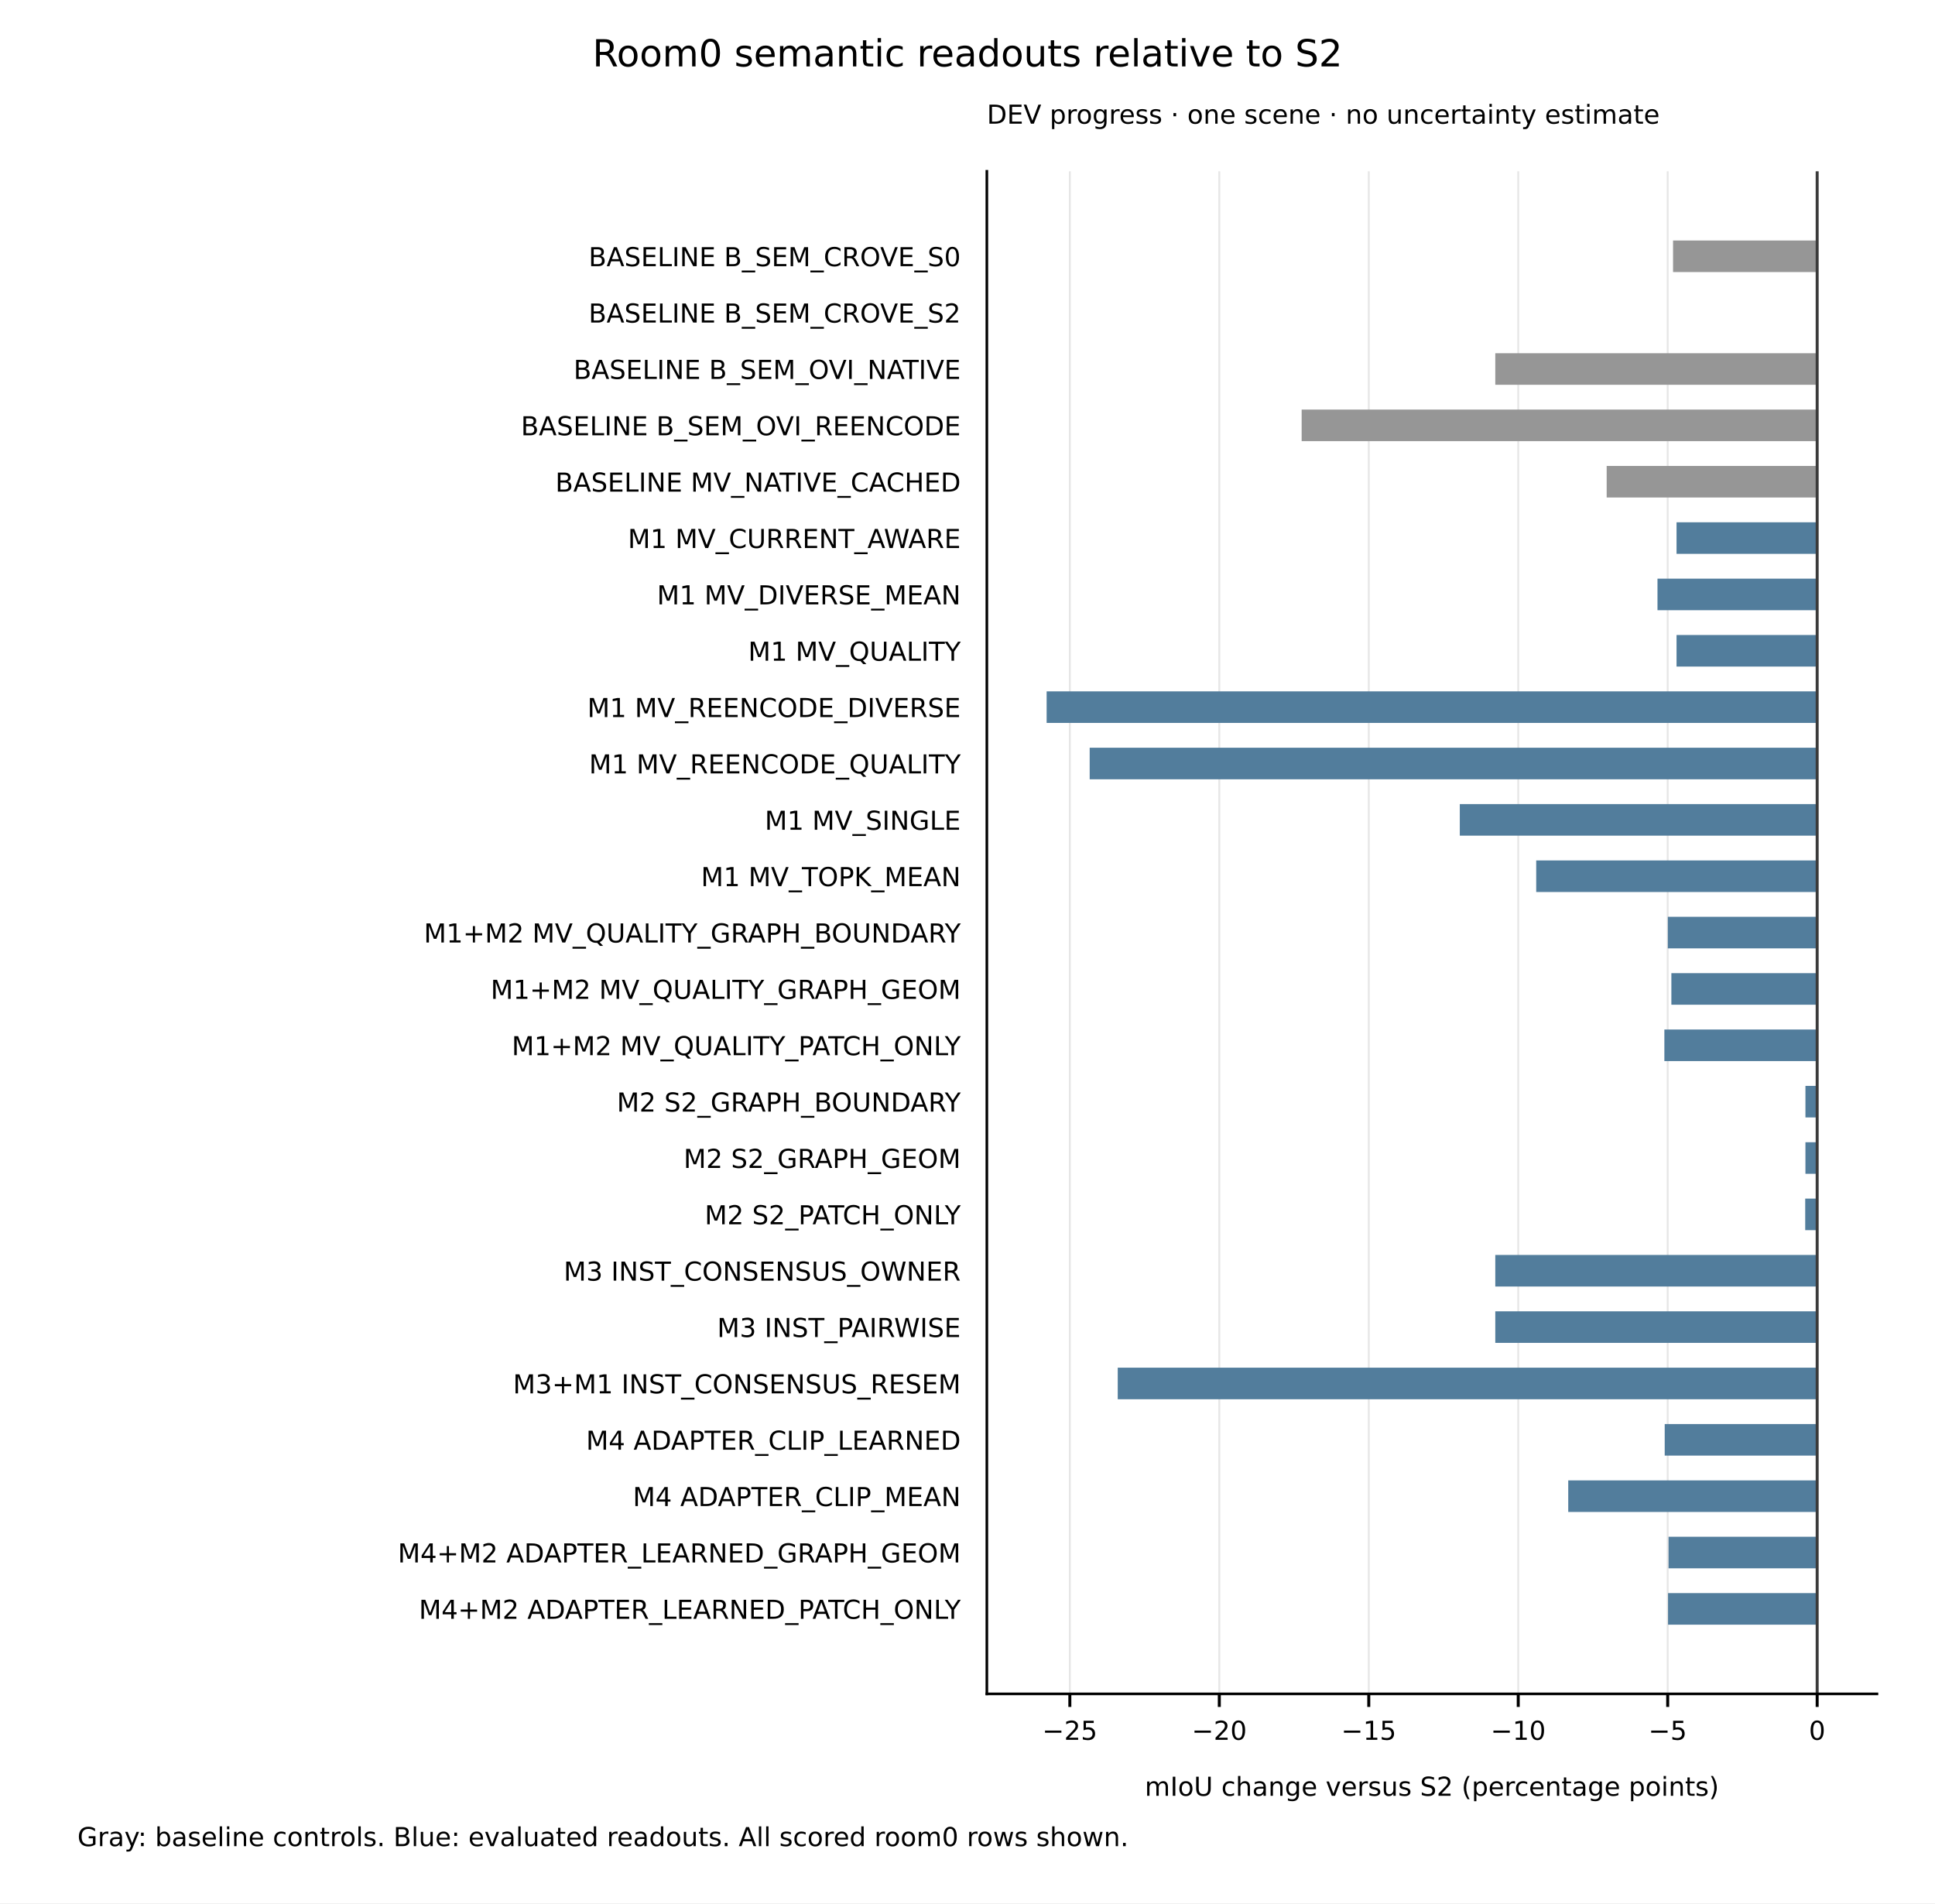
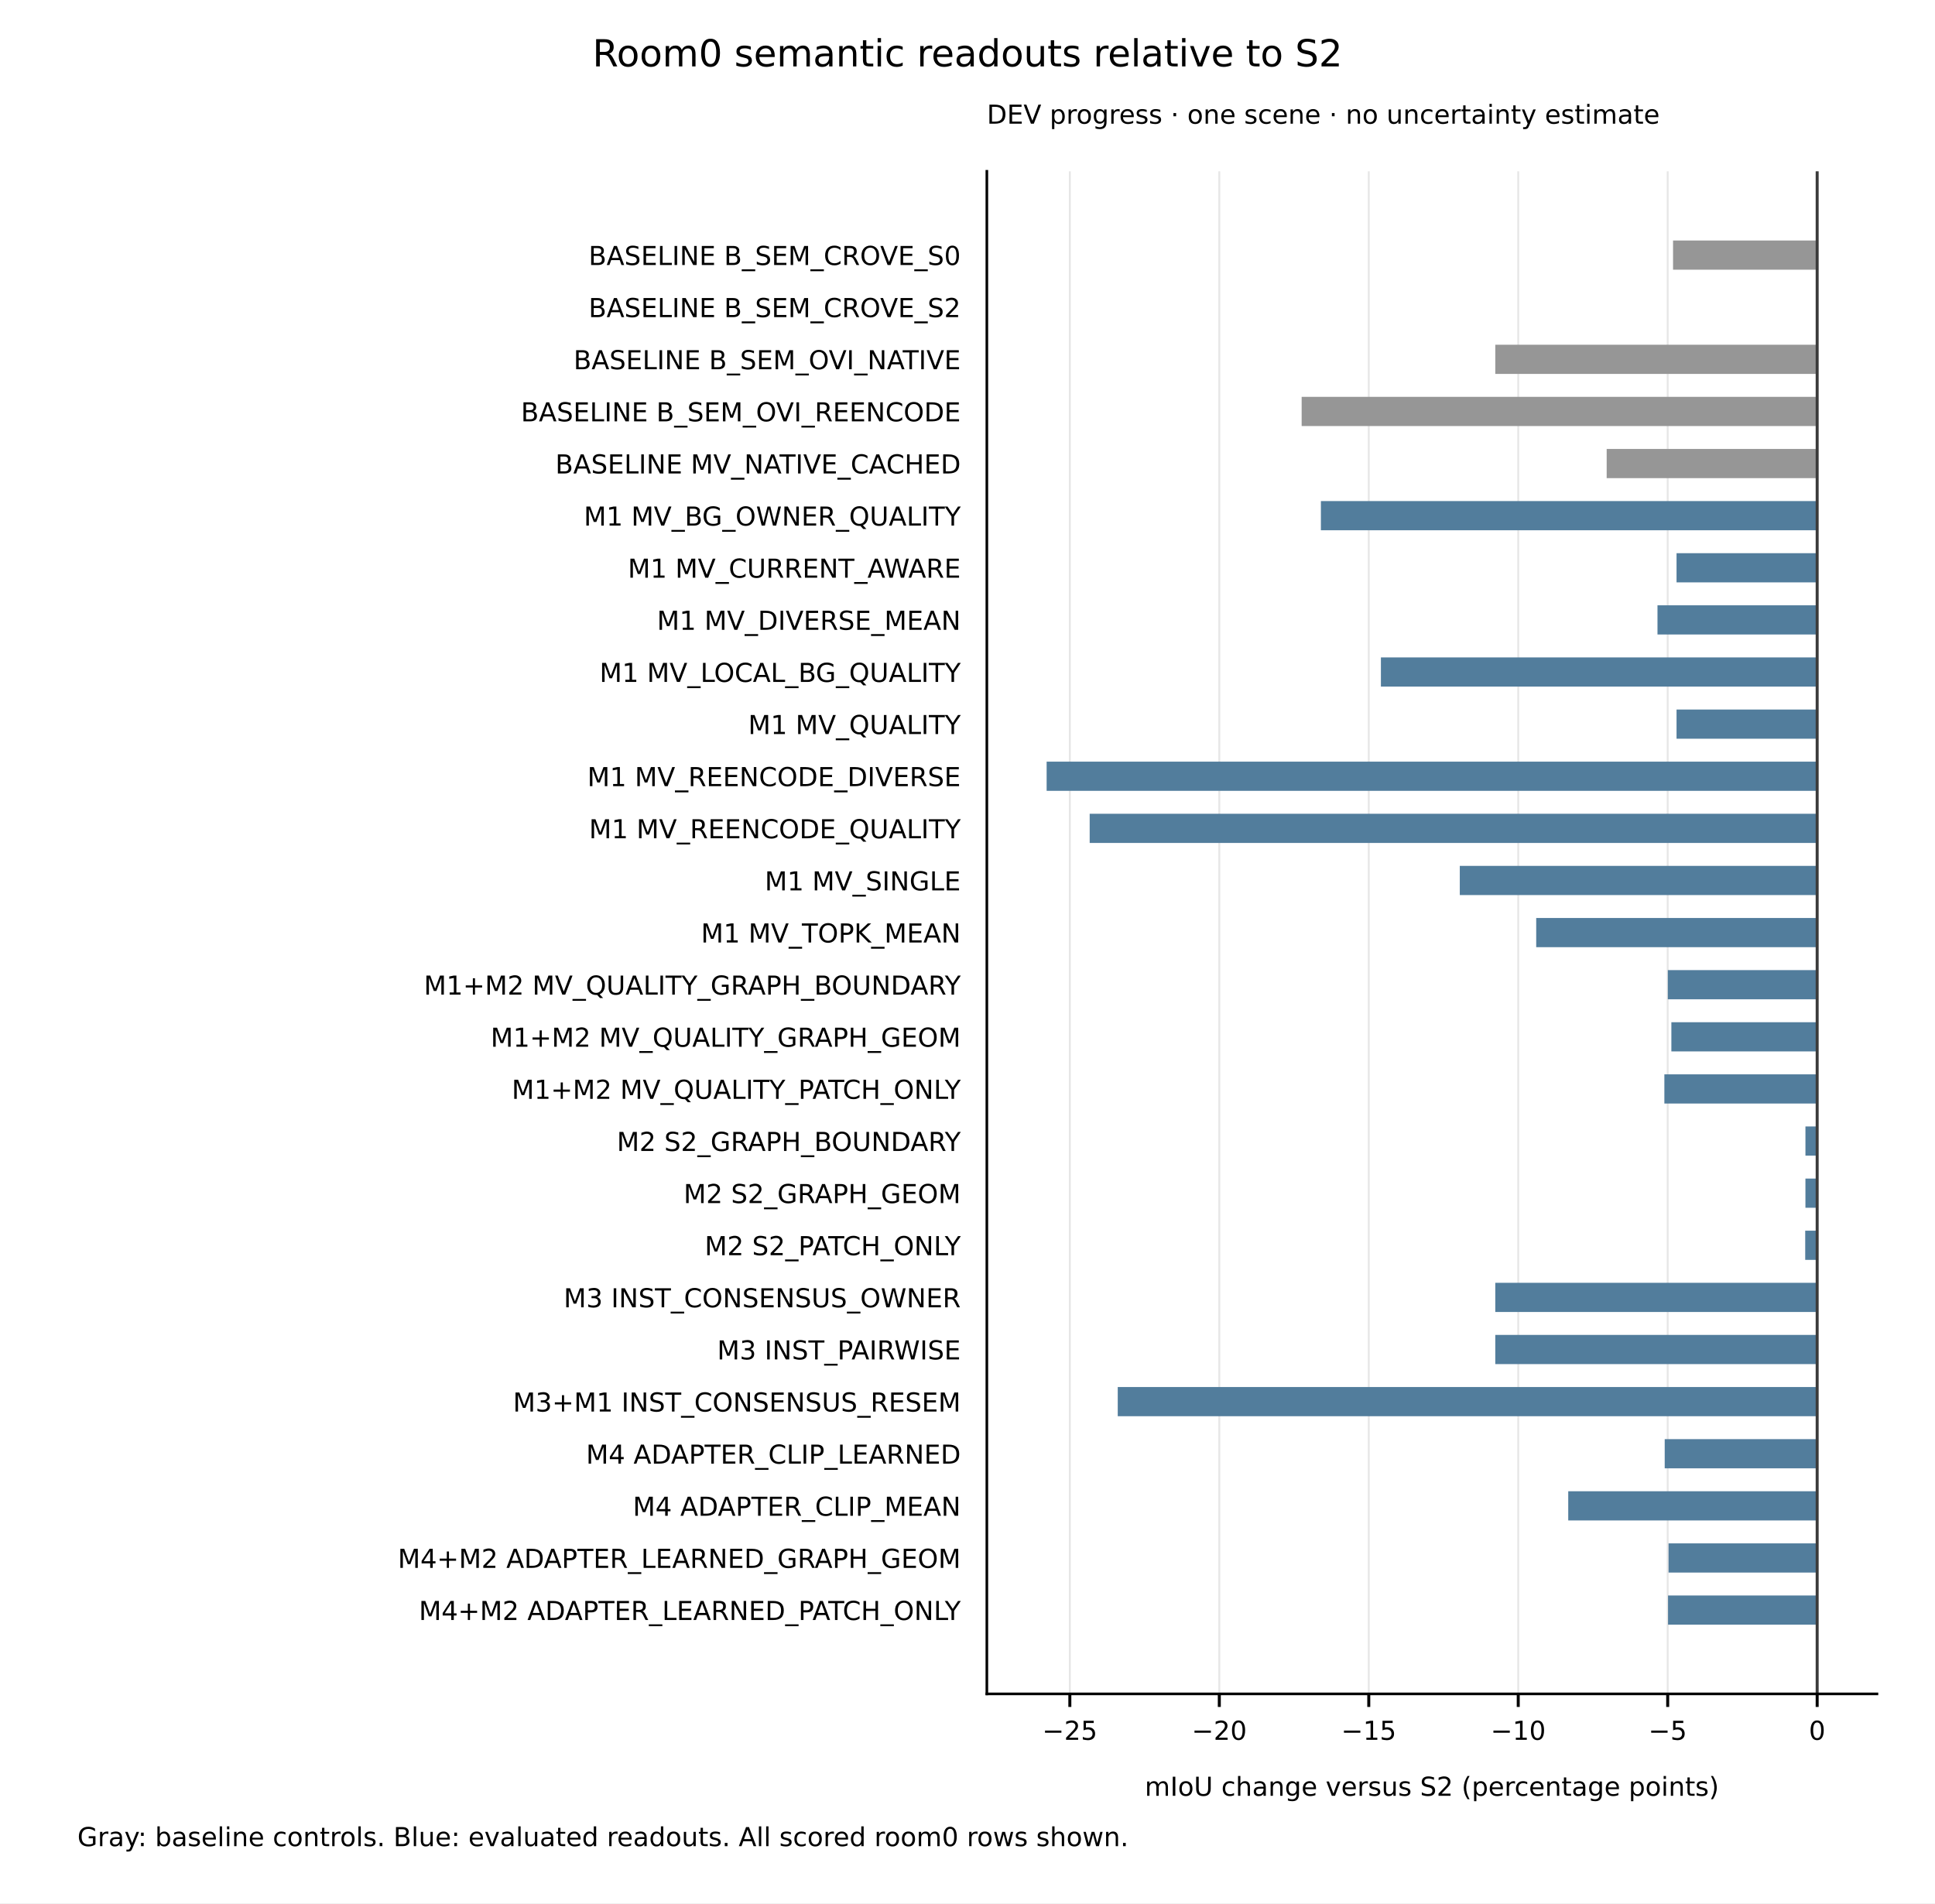
<svg xmlns="http://www.w3.org/2000/svg" xmlns:xlink="http://www.w3.org/1999/xlink" width="518.74pt" height="510.236pt" viewBox="0 0 518.74 510.236" version="1.1">
  <defs>
    <style type="text/css">*{stroke-linejoin: round; stroke-linecap: butt}</style>
  </defs>
  <g id="figure_1">
    <g id="patch_1">
      <path d="M 0 510.236 L 518.74 510.236 L 518.74 0 L 0 0 z " style="fill: #ffffff" />
    </g>
    <g id="axes_1">
      <g id="patch_2">
        <path d="M 264.557 454.11 L 503.178 454.11 L 503.178 45.921 L 264.557 45.921 z " style="fill: #ffffff" />
      </g>
      <g id="matplotlib.axis_1">
        <g id="xtick_1">
          <g id="line2d_1">
-             <path d="M 286.806 454.11 L 286.806 45.921 " clip-path="url(#p29c85853d8)" style="fill: none; stroke: #e6e6e6; stroke-width: 0.5; stroke-linecap: square" />
+             <path d="M 286.806 454.11 L 286.806 45.921 " clip-path="url(#p5c5baa0937)" style="fill: none; stroke: #e6e6e6; stroke-width: 0.5; stroke-linecap: square" />
          </g>
          <g id="line2d_2">
            <defs>
-               <path id="m8aea2b3aca" d="M 0 0 L 0 3.5 " style="stroke: #000000; stroke-width: 0.8" />
+               <path id="m09eacb9419" d="M 0 0 L 0 3.5 " style="stroke: #000000; stroke-width: 0.8" />
            </defs>
            <g>
-               <use xlink:href="#m8aea2b3aca" x="286.806" y="454.11" style="stroke: #000000; stroke-width: 0.8" />
+               <use xlink:href="#m09eacb9419" x="286.806" y="454.11" style="stroke: #000000; stroke-width: 0.8" />
            </g>
          </g>
          <g id="text_1">
            <text style="font-size: 7px; font-family: 'DejaVu Sans', sans-serif; text-anchor: middle" x="286.806" y="466.429" transform="rotate(-0 286.8064 466.4286)">−25</text>
          </g>
        </g>
        <g id="xtick_2">
          <g id="line2d_3">
-             <path d="M 326.875 454.11 L 326.875 45.921 " clip-path="url(#p29c85853d8)" style="fill: none; stroke: #e6e6e6; stroke-width: 0.5; stroke-linecap: square" />
+             <path d="M 326.875 454.11 L 326.875 45.921 " clip-path="url(#p5c5baa0937)" style="fill: none; stroke: #e6e6e6; stroke-width: 0.5; stroke-linecap: square" />
          </g>
          <g id="line2d_4">
            <g>
-               <use xlink:href="#m8aea2b3aca" x="326.875" y="454.11" style="stroke: #000000; stroke-width: 0.8" />
+               <use xlink:href="#m09eacb9419" x="326.875" y="454.11" style="stroke: #000000; stroke-width: 0.8" />
            </g>
          </g>
          <g id="text_2">
            <text style="font-size: 7px; font-family: 'DejaVu Sans', sans-serif; text-anchor: middle" x="326.875" y="466.429" transform="rotate(-0 326.8752 466.4286)">−20</text>
          </g>
        </g>
        <g id="xtick_3">
          <g id="line2d_5">
-             <path d="M 366.944 454.11 L 366.944 45.921 " clip-path="url(#p29c85853d8)" style="fill: none; stroke: #e6e6e6; stroke-width: 0.5; stroke-linecap: square" />
+             <path d="M 366.944 454.11 L 366.944 45.921 " clip-path="url(#p5c5baa0937)" style="fill: none; stroke: #e6e6e6; stroke-width: 0.5; stroke-linecap: square" />
          </g>
          <g id="line2d_6">
            <g>
-               <use xlink:href="#m8aea2b3aca" x="366.944" y="454.11" style="stroke: #000000; stroke-width: 0.8" />
+               <use xlink:href="#m09eacb9419" x="366.944" y="454.11" style="stroke: #000000; stroke-width: 0.8" />
            </g>
          </g>
          <g id="text_3">
            <text style="font-size: 7px; font-family: 'DejaVu Sans', sans-serif; text-anchor: middle" x="366.944" y="466.429" transform="rotate(-0 366.944 466.4286)">−15</text>
          </g>
        </g>
        <g id="xtick_4">
          <g id="line2d_7">
-             <path d="M 407.013 454.11 L 407.013 45.921 " clip-path="url(#p29c85853d8)" style="fill: none; stroke: #e6e6e6; stroke-width: 0.5; stroke-linecap: square" />
+             <path d="M 407.013 454.11 L 407.013 45.921 " clip-path="url(#p5c5baa0937)" style="fill: none; stroke: #e6e6e6; stroke-width: 0.5; stroke-linecap: square" />
          </g>
          <g id="line2d_8">
            <g>
-               <use xlink:href="#m8aea2b3aca" x="407.013" y="454.11" style="stroke: #000000; stroke-width: 0.8" />
+               <use xlink:href="#m09eacb9419" x="407.013" y="454.11" style="stroke: #000000; stroke-width: 0.8" />
            </g>
          </g>
          <g id="text_4">
            <text style="font-size: 7px; font-family: 'DejaVu Sans', sans-serif; text-anchor: middle" x="407.013" y="466.429" transform="rotate(-0 407.0128 466.4286)">−10</text>
          </g>
        </g>
        <g id="xtick_5">
          <g id="line2d_9">
-             <path d="M 447.082 454.11 L 447.082 45.921 " clip-path="url(#p29c85853d8)" style="fill: none; stroke: #e6e6e6; stroke-width: 0.5; stroke-linecap: square" />
+             <path d="M 447.082 454.11 L 447.082 45.921 " clip-path="url(#p5c5baa0937)" style="fill: none; stroke: #e6e6e6; stroke-width: 0.5; stroke-linecap: square" />
          </g>
          <g id="line2d_10">
            <g>
-               <use xlink:href="#m8aea2b3aca" x="447.082" y="454.11" style="stroke: #000000; stroke-width: 0.8" />
+               <use xlink:href="#m09eacb9419" x="447.082" y="454.11" style="stroke: #000000; stroke-width: 0.8" />
            </g>
          </g>
          <g id="text_5">
            <text style="font-size: 7px; font-family: 'DejaVu Sans', sans-serif; text-anchor: middle" x="447.082" y="466.429" transform="rotate(-0 447.0816 466.4286)">−5</text>
          </g>
        </g>
        <g id="xtick_6">
          <g id="line2d_11">
-             <path d="M 487.15 454.11 L 487.15 45.921 " clip-path="url(#p29c85853d8)" style="fill: none; stroke: #e6e6e6; stroke-width: 0.5; stroke-linecap: square" />
+             <path d="M 487.15 454.11 L 487.15 45.921 " clip-path="url(#p5c5baa0937)" style="fill: none; stroke: #e6e6e6; stroke-width: 0.5; stroke-linecap: square" />
          </g>
          <g id="line2d_12">
            <g>
-               <use xlink:href="#m8aea2b3aca" x="487.15" y="454.11" style="stroke: #000000; stroke-width: 0.8" />
+               <use xlink:href="#m09eacb9419" x="487.15" y="454.11" style="stroke: #000000; stroke-width: 0.8" />
            </g>
          </g>
          <g id="text_6">
            <text style="font-size: 7px; font-family: 'DejaVu Sans', sans-serif; text-anchor: middle" x="487.15" y="466.429" transform="rotate(-0 487.1504 466.4286)">0</text>
          </g>
        </g>
        <g id="text_7">
          <text style="font-size: 7px; font-family: 'DejaVu Sans', sans-serif; text-anchor: middle" x="383.868" y="481.429" transform="rotate(-0 383.8677 481.4291)">mIoU change versus S2 (percentage points)</text>
        </g>
      </g>
      <g id="matplotlib.axis_2">
        <g id="ytick_1">
          <g id="line2d_13" />
          <g id="text_8">
-             <text style="font-size: 7px; font-family: 'DejaVu Sans', sans-serif; text-anchor: end" x="257.557" y="71.365" transform="rotate(-0 257.5575 71.36505)">BASELINE  B_SEM_CROVE_S0</text>
+             <text style="font-size: 7px; font-family: 'DejaVu Sans', sans-serif; text-anchor: end" x="257.557" y="71.046" transform="rotate(-0 257.5575 71.04648)">BASELINE  B_SEM_CROVE_S0</text>
          </g>
        </g>
        <g id="ytick_2">
          <g id="line2d_14" />
          <g id="text_9">
-             <text style="font-size: 7px; font-family: 'DejaVu Sans', sans-serif; text-anchor: end" x="257.557" y="86.474" transform="rotate(-0 257.5575 86.4742)">BASELINE  B_SEM_CROVE_S2</text>
+             <text style="font-size: 7px; font-family: 'DejaVu Sans', sans-serif; text-anchor: end" x="257.557" y="85.018" transform="rotate(-0 257.5575 85.0179)">BASELINE  B_SEM_CROVE_S2</text>
          </g>
        </g>
        <g id="ytick_3">
          <g id="line2d_15" />
          <g id="text_10">
-             <text style="font-size: 7px; font-family: 'DejaVu Sans', sans-serif; text-anchor: end" x="257.557" y="101.583" transform="rotate(-0 257.5575 101.5834)">BASELINE  B_SEM_OVI_NATIVE</text>
+             <text style="font-size: 7px; font-family: 'DejaVu Sans', sans-serif; text-anchor: end" x="257.557" y="98.989" transform="rotate(-0 257.5575 98.98932)">BASELINE  B_SEM_OVI_NATIVE</text>
          </g>
        </g>
        <g id="ytick_4">
          <g id="line2d_16" />
          <g id="text_11">
-             <text style="font-size: 7px; font-family: 'DejaVu Sans', sans-serif; text-anchor: end" x="257.557" y="116.693" transform="rotate(-0 257.5575 116.6925)">BASELINE  B_SEM_OVI_REENCODE</text>
+             <text style="font-size: 7px; font-family: 'DejaVu Sans', sans-serif; text-anchor: end" x="257.557" y="112.961" transform="rotate(-0 257.5575 112.9607)">BASELINE  B_SEM_OVI_REENCODE</text>
          </g>
        </g>
        <g id="ytick_5">
          <g id="line2d_17" />
          <g id="text_12">
-             <text style="font-size: 7px; font-family: 'DejaVu Sans', sans-serif; text-anchor: end" x="257.557" y="131.802" transform="rotate(-0 257.5575 131.8017)">BASELINE  MV_NATIVE_CACHED</text>
+             <text style="font-size: 7px; font-family: 'DejaVu Sans', sans-serif; text-anchor: end" x="257.557" y="126.932" transform="rotate(-0 257.5575 126.9322)">BASELINE  MV_NATIVE_CACHED</text>
          </g>
        </g>
        <g id="ytick_6">
          <g id="line2d_18" />
          <g id="text_13">
-             <text style="font-size: 7px; font-family: 'DejaVu Sans', sans-serif; text-anchor: end" x="257.557" y="146.911" transform="rotate(-0 257.5575 146.9108)">M1  MV_CURRENT_AWARE</text>
+             <text style="font-size: 7px; font-family: 'DejaVu Sans', sans-serif; text-anchor: end" x="257.557" y="140.904" transform="rotate(-0 257.5575 140.9036)">M1  MV_BG_OWNER_QUALITY</text>
          </g>
        </g>
        <g id="ytick_7">
          <g id="line2d_19" />
          <g id="text_14">
-             <text style="font-size: 7px; font-family: 'DejaVu Sans', sans-serif; text-anchor: end" x="257.557" y="162.02" transform="rotate(-0 257.5575 162.02)">M1  MV_DIVERSE_MEAN</text>
+             <text style="font-size: 7px; font-family: 'DejaVu Sans', sans-serif; text-anchor: end" x="257.557" y="154.875" transform="rotate(-0 257.5575 154.875)">M1  MV_CURRENT_AWARE</text>
          </g>
        </g>
        <g id="ytick_8">
          <g id="line2d_20" />
          <g id="text_15">
-             <text style="font-size: 7px; font-family: 'DejaVu Sans', sans-serif; text-anchor: end" x="257.557" y="177.129" transform="rotate(-0 257.5575 177.1291)">M1  MV_QUALITY</text>
+             <text style="font-size: 7px; font-family: 'DejaVu Sans', sans-serif; text-anchor: end" x="257.557" y="168.846" transform="rotate(-0 257.5575 168.8464)">M1  MV_DIVERSE_MEAN</text>
          </g>
        </g>
        <g id="ytick_9">
          <g id="line2d_21" />
          <g id="text_16">
-             <text style="font-size: 7px; font-family: 'DejaVu Sans', sans-serif; text-anchor: end" x="257.557" y="192.238" transform="rotate(-0 257.5575 192.2383)">M1  MV_REENCODE_DIVERSE</text>
+             <text style="font-size: 7px; font-family: 'DejaVu Sans', sans-serif; text-anchor: end" x="257.557" y="182.818" transform="rotate(-0 257.5575 182.8178)">M1  MV_LOCAL_BG_QUALITY</text>
          </g>
        </g>
        <g id="ytick_10">
          <g id="line2d_22" />
          <g id="text_17">
-             <text style="font-size: 7px; font-family: 'DejaVu Sans', sans-serif; text-anchor: end" x="257.557" y="207.347" transform="rotate(-0 257.5575 207.3475)">M1  MV_REENCODE_QUALITY</text>
+             <text style="font-size: 7px; font-family: 'DejaVu Sans', sans-serif; text-anchor: end" x="257.557" y="196.789" transform="rotate(-0 257.5575 196.7893)">M1  MV_QUALITY</text>
          </g>
        </g>
        <g id="ytick_11">
          <g id="line2d_23" />
          <g id="text_18">
-             <text style="font-size: 7px; font-family: 'DejaVu Sans', sans-serif; text-anchor: end" x="257.557" y="222.457" transform="rotate(-0 257.5575 222.4566)">M1  MV_SINGLE</text>
+             <text style="font-size: 7px; font-family: 'DejaVu Sans', sans-serif; text-anchor: end" x="257.557" y="210.761" transform="rotate(-0 257.5575 210.7607)">M1  MV_REENCODE_DIVERSE</text>
          </g>
        </g>
        <g id="ytick_12">
          <g id="line2d_24" />
          <g id="text_19">
-             <text style="font-size: 7px; font-family: 'DejaVu Sans', sans-serif; text-anchor: end" x="257.557" y="237.566" transform="rotate(-0 257.5575 237.5658)">M1  MV_TOPK_MEAN</text>
+             <text style="font-size: 7px; font-family: 'DejaVu Sans', sans-serif; text-anchor: end" x="257.557" y="224.732" transform="rotate(-0 257.5575 224.7321)">M1  MV_REENCODE_QUALITY</text>
          </g>
        </g>
        <g id="ytick_13">
          <g id="line2d_25" />
          <g id="text_20">
-             <text style="font-size: 7px; font-family: 'DejaVu Sans', sans-serif; text-anchor: end" x="257.557" y="252.675" transform="rotate(-0 257.5575 252.6749)">M1+M2  MV_QUALITY_GRAPH_BOUNDARY</text>
+             <text style="font-size: 7px; font-family: 'DejaVu Sans', sans-serif; text-anchor: end" x="257.557" y="238.704" transform="rotate(-0 257.5575 238.7035)">M1  MV_SINGLE</text>
          </g>
        </g>
        <g id="ytick_14">
          <g id="line2d_26" />
          <g id="text_21">
-             <text style="font-size: 7px; font-family: 'DejaVu Sans', sans-serif; text-anchor: end" x="257.557" y="267.784" transform="rotate(-0 257.5575 267.7841)">M1+M2  MV_QUALITY_GRAPH_GEOM</text>
+             <text style="font-size: 7px; font-family: 'DejaVu Sans', sans-serif; text-anchor: end" x="257.557" y="252.675" transform="rotate(-0 257.5575 252.6749)">M1  MV_TOPK_MEAN</text>
          </g>
        </g>
        <g id="ytick_15">
          <g id="line2d_27" />
          <g id="text_22">
-             <text style="font-size: 7px; font-family: 'DejaVu Sans', sans-serif; text-anchor: end" x="257.557" y="282.893" transform="rotate(-0 257.5575 282.8932)">M1+M2  MV_QUALITY_PATCH_ONLY</text>
+             <text style="font-size: 7px; font-family: 'DejaVu Sans', sans-serif; text-anchor: end" x="257.557" y="266.646" transform="rotate(-0 257.5575 266.6463)">M1+M2  MV_QUALITY_GRAPH_BOUNDARY</text>
          </g>
        </g>
        <g id="ytick_16">
          <g id="line2d_28" />
          <g id="text_23">
-             <text style="font-size: 7px; font-family: 'DejaVu Sans', sans-serif; text-anchor: end" x="257.557" y="298.002" transform="rotate(-0 257.5575 298.0024)">M2  S2_GRAPH_BOUNDARY</text>
+             <text style="font-size: 7px; font-family: 'DejaVu Sans', sans-serif; text-anchor: end" x="257.557" y="280.618" transform="rotate(-0 257.5575 280.6178)">M1+M2  MV_QUALITY_GRAPH_GEOM</text>
          </g>
        </g>
        <g id="ytick_17">
          <g id="line2d_29" />
          <g id="text_24">
-             <text style="font-size: 7px; font-family: 'DejaVu Sans', sans-serif; text-anchor: end" x="257.557" y="313.112" transform="rotate(-0 257.5575 313.1116)">M2  S2_GRAPH_GEOM</text>
+             <text style="font-size: 7px; font-family: 'DejaVu Sans', sans-serif; text-anchor: end" x="257.557" y="294.589" transform="rotate(-0 257.5575 294.5892)">M1+M2  MV_QUALITY_PATCH_ONLY</text>
          </g>
        </g>
        <g id="ytick_18">
          <g id="line2d_30" />
          <g id="text_25">
-             <text style="font-size: 7px; font-family: 'DejaVu Sans', sans-serif; text-anchor: end" x="257.557" y="328.221" transform="rotate(-0 257.5575 328.2207)">M2  S2_PATCH_ONLY</text>
+             <text style="font-size: 7px; font-family: 'DejaVu Sans', sans-serif; text-anchor: end" x="257.557" y="308.561" transform="rotate(-0 257.5575 308.5606)">M2  S2_GRAPH_BOUNDARY</text>
          </g>
        </g>
        <g id="ytick_19">
          <g id="line2d_31" />
          <g id="text_26">
-             <text style="font-size: 7px; font-family: 'DejaVu Sans', sans-serif; text-anchor: end" x="257.557" y="343.33" transform="rotate(-0 257.5575 343.3299)">M3  INST_CONSENSUS_OWNER</text>
+             <text style="font-size: 7px; font-family: 'DejaVu Sans', sans-serif; text-anchor: end" x="257.557" y="322.532" transform="rotate(-0 257.5575 322.532)">M2  S2_GRAPH_GEOM</text>
          </g>
        </g>
        <g id="ytick_20">
          <g id="line2d_32" />
          <g id="text_27">
-             <text style="font-size: 7px; font-family: 'DejaVu Sans', sans-serif; text-anchor: end" x="257.557" y="358.439" transform="rotate(-0 257.5575 358.439)">M3  INST_PAIRWISE</text>
+             <text style="font-size: 7px; font-family: 'DejaVu Sans', sans-serif; text-anchor: end" x="257.557" y="336.503" transform="rotate(-0 257.5575 336.5034)">M2  S2_PATCH_ONLY</text>
          </g>
        </g>
        <g id="ytick_21">
          <g id="line2d_33" />
          <g id="text_28">
-             <text style="font-size: 7px; font-family: 'DejaVu Sans', sans-serif; text-anchor: end" x="257.557" y="373.548" transform="rotate(-0 257.5575 373.5482)">M3+M1  INST_CONSENSUS_RESEM</text>
+             <text style="font-size: 7px; font-family: 'DejaVu Sans', sans-serif; text-anchor: end" x="257.557" y="350.475" transform="rotate(-0 257.5575 350.4749)">M3  INST_CONSENSUS_OWNER</text>
          </g>
        </g>
        <g id="ytick_22">
          <g id="line2d_34" />
          <g id="text_29">
-             <text style="font-size: 7px; font-family: 'DejaVu Sans', sans-serif; text-anchor: end" x="257.557" y="388.657" transform="rotate(-0 257.5575 388.6573)">M4  ADAPTER_CLIP_LEARNED</text>
+             <text style="font-size: 7px; font-family: 'DejaVu Sans', sans-serif; text-anchor: end" x="257.557" y="364.446" transform="rotate(-0 257.5575 364.4463)">M3  INST_PAIRWISE</text>
          </g>
        </g>
        <g id="ytick_23">
          <g id="line2d_35" />
          <g id="text_30">
-             <text style="font-size: 7px; font-family: 'DejaVu Sans', sans-serif; text-anchor: end" x="257.557" y="403.766" transform="rotate(-0 257.5575 403.7665)">M4  ADAPTER_CLIP_MEAN</text>
+             <text style="font-size: 7px; font-family: 'DejaVu Sans', sans-serif; text-anchor: end" x="257.557" y="378.418" transform="rotate(-0 257.5575 378.4177)">M3+M1  INST_CONSENSUS_RESEM</text>
          </g>
        </g>
        <g id="ytick_24">
          <g id="line2d_36" />
          <g id="text_31">
-             <text style="font-size: 7px; font-family: 'DejaVu Sans', sans-serif; text-anchor: end" x="257.557" y="418.876" transform="rotate(-0 257.5575 418.8757)">M4+M2  ADAPTER_LEARNED_GRAPH_GEOM</text>
+             <text style="font-size: 7px; font-family: 'DejaVu Sans', sans-serif; text-anchor: end" x="257.557" y="392.389" transform="rotate(-0 257.5575 392.3891)">M4  ADAPTER_CLIP_LEARNED</text>
          </g>
        </g>
        <g id="ytick_25">
          <g id="line2d_37" />
          <g id="text_32">
-             <text style="font-size: 7px; font-family: 'DejaVu Sans', sans-serif; text-anchor: end" x="257.557" y="433.985" transform="rotate(-0 257.5575 433.9848)">M4+M2  ADAPTER_LEARNED_PATCH_ONLY</text>
+             <text style="font-size: 7px; font-family: 'DejaVu Sans', sans-serif; text-anchor: end" x="257.557" y="406.361" transform="rotate(-0 257.5575 406.3605)">M4  ADAPTER_CLIP_MEAN</text>
+           </g>
+         </g>
+         <g id="ytick_26">
+           <g id="line2d_38" />
+           <g id="text_33">
+             <text style="font-size: 7px; font-family: 'DejaVu Sans', sans-serif; text-anchor: end" x="257.557" y="420.332" transform="rotate(-0 257.5575 420.332)">M4+M2  ADAPTER_LEARNED_GRAPH_GEOM</text>
+           </g>
+         </g>
+         <g id="ytick_27">
+           <g id="line2d_39" />
+           <g id="text_34">
+             <text style="font-size: 7px; font-family: 'DejaVu Sans', sans-serif; text-anchor: end" x="257.557" y="434.303" transform="rotate(-0 257.5575 434.3034)">M4+M2  ADAPTER_LEARNED_PATCH_ONLY</text>
          </g>
        </g>
      </g>
      <g id="patch_3">
-         <path d="M 487.15 64.475 L 448.513 64.475 L 448.513 72.936 L 487.15 72.936 z " clip-path="url(#p29c85853d8)" style="fill: #969696" />
+         <path d="M 487.15 64.475 L 448.513 64.475 L 448.513 72.299 L 487.15 72.299 z " clip-path="url(#p5c5baa0937)" style="fill: #969696" />
      </g>
      <g id="patch_4">
-         <path d="M 487.15 79.584 L 487.15 79.584 L 487.15 88.046 L 487.15 88.046 z " clip-path="url(#p29c85853d8)" style="fill: #969696" />
+         <path d="M 487.15 78.447 L 487.15 78.447 L 487.15 86.271 L 487.15 86.271 z " clip-path="url(#p5c5baa0937)" style="fill: #969696" />
      </g>
      <g id="patch_5">
-         <path d="M 487.15 94.694 L 400.858 94.694 L 400.858 103.155 L 487.15 103.155 z " clip-path="url(#p29c85853d8)" style="fill: #969696" />
+         <path d="M 487.15 92.418 L 400.858 92.418 L 400.858 100.242 L 487.15 100.242 z " clip-path="url(#p5c5baa0937)" style="fill: #969696" />
      </g>
      <g id="patch_6">
-         <path d="M 487.15 109.803 L 348.951 109.803 L 348.951 118.264 L 487.15 118.264 z " clip-path="url(#p29c85853d8)" style="fill: #969696" />
+         <path d="M 487.15 106.39 L 348.951 106.39 L 348.951 114.214 L 487.15 114.214 z " clip-path="url(#p5c5baa0937)" style="fill: #969696" />
      </g>
      <g id="patch_7">
-         <path d="M 487.15 124.912 L 430.721 124.912 L 430.721 133.373 L 487.15 133.373 z " clip-path="url(#p29c85853d8)" style="fill: #969696" />
+         <path d="M 487.15 120.361 L 430.721 120.361 L 430.721 128.185 L 487.15 128.185 z " clip-path="url(#p5c5baa0937)" style="fill: #969696" />
      </g>
      <g id="patch_8">
-         <path d="M 487.15 140.021 L 449.452 140.021 L 449.452 148.482 L 487.15 148.482 z " clip-path="url(#p29c85853d8)" style="fill: #527d9c" />
+         <path d="M 487.15 134.332 L 354.109 134.332 L 354.109 142.156 L 487.15 142.156 z " clip-path="url(#p5c5baa0937)" style="fill: #527d9c" />
      </g>
      <g id="patch_9">
-         <path d="M 487.15 155.13 L 444.343 155.13 L 444.343 163.591 L 487.15 163.591 z " clip-path="url(#p29c85853d8)" style="fill: #527d9c" />
+         <path d="M 487.15 148.304 L 449.452 148.304 L 449.452 156.128 L 487.15 156.128 z " clip-path="url(#p5c5baa0937)" style="fill: #527d9c" />
      </g>
      <g id="patch_10">
-         <path d="M 487.15 170.239 L 449.452 170.239 L 449.452 178.701 L 487.15 178.701 z " clip-path="url(#p29c85853d8)" style="fill: #527d9c" />
+         <path d="M 487.15 162.275 L 444.343 162.275 L 444.343 170.099 L 487.15 170.099 z " clip-path="url(#p5c5baa0937)" style="fill: #527d9c" />
      </g>
      <g id="patch_11">
-         <path d="M 487.15 185.349 L 280.585 185.349 L 280.585 193.81 L 487.15 193.81 z " clip-path="url(#p29c85853d8)" style="fill: #527d9c" />
+         <path d="M 487.15 176.247 L 370.197 176.247 L 370.197 184.071 L 487.15 184.071 z " clip-path="url(#p5c5baa0937)" style="fill: #527d9c" />
      </g>
      <g id="patch_12">
-         <path d="M 487.15 200.458 L 292.123 200.458 L 292.123 208.919 L 487.15 208.919 z " clip-path="url(#p29c85853d8)" style="fill: #527d9c" />
+         <path d="M 487.15 190.218 L 449.452 190.218 L 449.452 198.042 L 487.15 198.042 z " clip-path="url(#p5c5baa0937)" style="fill: #527d9c" />
      </g>
      <g id="patch_13">
-         <path d="M 487.15 215.567 L 391.344 215.567 L 391.344 224.028 L 487.15 224.028 z " clip-path="url(#p29c85853d8)" style="fill: #527d9c" />
+         <path d="M 487.15 204.189 L 280.585 204.189 L 280.585 212.013 L 487.15 212.013 z " clip-path="url(#p5c5baa0937)" style="fill: #527d9c" />
      </g>
      <g id="patch_14">
-         <path d="M 487.15 230.676 L 411.831 230.676 L 411.831 239.137 L 487.15 239.137 z " clip-path="url(#p29c85853d8)" style="fill: #527d9c" />
+         <path d="M 487.15 218.161 L 292.123 218.161 L 292.123 225.985 L 487.15 225.985 z " clip-path="url(#p5c5baa0937)" style="fill: #527d9c" />
      </g>
      <g id="patch_15">
-         <path d="M 487.15 245.785 L 447.113 245.785 L 447.113 254.246 L 487.15 254.246 z " clip-path="url(#p29c85853d8)" style="fill: #527d9c" />
+         <path d="M 487.15 232.132 L 391.344 232.132 L 391.344 239.956 L 487.15 239.956 z " clip-path="url(#p5c5baa0937)" style="fill: #527d9c" />
      </g>
      <g id="patch_16">
-         <path d="M 487.15 260.894 L 448.066 260.894 L 448.066 269.355 L 487.15 269.355 z " clip-path="url(#p29c85853d8)" style="fill: #527d9c" />
+         <path d="M 487.15 246.104 L 411.831 246.104 L 411.831 253.928 L 487.15 253.928 z " clip-path="url(#p5c5baa0937)" style="fill: #527d9c" />
      </g>
      <g id="patch_17">
-         <path d="M 487.15 276.003 L 446.189 276.003 L 446.189 284.465 L 487.15 284.465 z " clip-path="url(#p29c85853d8)" style="fill: #527d9c" />
+         <path d="M 487.15 260.075 L 447.113 260.075 L 447.113 267.899 L 487.15 267.899 z " clip-path="url(#p5c5baa0937)" style="fill: #527d9c" />
      </g>
      <g id="patch_18">
-         <path d="M 487.15 291.113 L 484.007 291.113 L 484.007 299.574 L 487.15 299.574 z " clip-path="url(#p29c85853d8)" style="fill: #527d9c" />
+         <path d="M 487.15 274.047 L 448.066 274.047 L 448.066 281.871 L 487.15 281.871 z " clip-path="url(#p5c5baa0937)" style="fill: #527d9c" />
      </g>
      <g id="patch_19">
-         <path d="M 487.15 306.222 L 484.005 306.222 L 484.005 314.683 L 487.15 314.683 z " clip-path="url(#p29c85853d8)" style="fill: #527d9c" />
+         <path d="M 487.15 288.018 L 446.189 288.018 L 446.189 295.842 L 487.15 295.842 z " clip-path="url(#p5c5baa0937)" style="fill: #527d9c" />
      </g>
      <g id="patch_20">
-         <path d="M 487.15 321.331 L 483.946 321.331 L 483.946 329.792 L 487.15 329.792 z " clip-path="url(#p29c85853d8)" style="fill: #527d9c" />
+         <path d="M 487.15 301.989 L 484.007 301.989 L 484.007 309.813 L 487.15 309.813 z " clip-path="url(#p5c5baa0937)" style="fill: #527d9c" />
      </g>
      <g id="patch_21">
-         <path d="M 487.15 336.44 L 400.858 336.44 L 400.858 344.901 L 487.15 344.901 z " clip-path="url(#p29c85853d8)" style="fill: #527d9c" />
+         <path d="M 487.15 315.961 L 484.005 315.961 L 484.005 323.785 L 487.15 323.785 z " clip-path="url(#p5c5baa0937)" style="fill: #527d9c" />
      </g>
      <g id="patch_22">
-         <path d="M 487.15 351.549 L 400.858 351.549 L 400.858 360.01 L 487.15 360.01 z " clip-path="url(#p29c85853d8)" style="fill: #527d9c" />
+         <path d="M 487.15 329.932 L 483.946 329.932 L 483.946 337.756 L 487.15 337.756 z " clip-path="url(#p5c5baa0937)" style="fill: #527d9c" />
      </g>
      <g id="patch_23">
-         <path d="M 487.15 366.658 L 299.647 366.658 L 299.647 375.12 L 487.15 375.12 z " clip-path="url(#p29c85853d8)" style="fill: #527d9c" />
+         <path d="M 487.15 343.904 L 400.858 343.904 L 400.858 351.728 L 487.15 351.728 z " clip-path="url(#p5c5baa0937)" style="fill: #527d9c" />
      </g>
      <g id="patch_24">
-         <path d="M 487.15 381.768 L 446.279 381.768 L 446.279 390.229 L 487.15 390.229 z " clip-path="url(#p29c85853d8)" style="fill: #527d9c" />
+         <path d="M 487.15 357.875 L 400.858 357.875 L 400.858 365.699 L 487.15 365.699 z " clip-path="url(#p5c5baa0937)" style="fill: #527d9c" />
      </g>
      <g id="patch_25">
-         <path d="M 487.15 396.877 L 420.418 396.877 L 420.418 405.338 L 487.15 405.338 z " clip-path="url(#p29c85853d8)" style="fill: #527d9c" />
+         <path d="M 487.15 371.847 L 299.647 371.847 L 299.647 379.671 L 487.15 379.671 z " clip-path="url(#p5c5baa0937)" style="fill: #527d9c" />
      </g>
      <g id="patch_26">
-         <path d="M 487.15 411.986 L 447.311 411.986 L 447.311 420.447 L 487.15 420.447 z " clip-path="url(#p29c85853d8)" style="fill: #527d9c" />
+         <path d="M 487.15 385.818 L 446.279 385.818 L 446.279 393.642 L 487.15 393.642 z " clip-path="url(#p5c5baa0937)" style="fill: #527d9c" />
      </g>
      <g id="patch_27">
-         <path d="M 487.15 427.095 L 447.173 427.095 L 447.173 435.556 L 487.15 435.556 z " clip-path="url(#p29c85853d8)" style="fill: #527d9c" />
-       </g>
-       <g id="line2d_38">
-         <path d="M 487.15 454.11 L 487.15 45.921 " clip-path="url(#p29c85853d8)" style="fill: none; stroke: #3b3b3b; stroke-width: 0.8; stroke-linecap: square" />
+         <path d="M 487.15 399.789 L 420.418 399.789 L 420.418 407.613 L 487.15 407.613 z " clip-path="url(#p5c5baa0937)" style="fill: #527d9c" />
      </g>
      <g id="patch_28">
+         <path d="M 487.15 413.761 L 447.311 413.761 L 447.311 421.585 L 487.15 421.585 z " clip-path="url(#p5c5baa0937)" style="fill: #527d9c" />
+       </g>
+       <g id="patch_29">
+         <path d="M 487.15 427.732 L 447.173 427.732 L 447.173 435.556 L 487.15 435.556 z " clip-path="url(#p5c5baa0937)" style="fill: #527d9c" />
+       </g>
+       <g id="line2d_40">
+         <path d="M 487.15 454.11 L 487.15 45.921 " clip-path="url(#p5c5baa0937)" style="fill: none; stroke: #3b3b3b; stroke-width: 0.8; stroke-linecap: square" />
+       </g>
+       <g id="patch_30">
        <path d="M 264.557 454.11 L 264.557 45.921 " style="fill: none; stroke: #000000; stroke-width: 0.7; stroke-linejoin: miter; stroke-linecap: square" />
      </g>
-       <g id="patch_29">
+       <g id="patch_31">
        <path d="M 264.557 454.11 L 503.178 454.11 " style="fill: none; stroke: #000000; stroke-width: 0.7; stroke-linejoin: miter; stroke-linecap: square" />
      </g>
    </g>
-     <g id="text_33">
+     <g id="text_35">
      <text style="font-size: 10px; font-family: 'DejaVu Sans', sans-serif; text-anchor: middle" x="259.37" y="17.803" transform="rotate(-0 259.3701 17.80316)">Room0 semantic readouts relative to S2</text>
    </g>
-     <g id="text_34">
+     <g id="text_36">
      <text style="font-size: 7px; font-family: 'DejaVu Sans', sans-serif; text-anchor: start" x="264.557" y="33.165" transform="rotate(-0 264.5575 33.16535)">DEV progress · one scene · no uncertainty estimate</text>
    </g>
-     <g id="text_35">
+     <g id="text_37">
      <text style="font-size: 7px; font-family: 'DejaVu Sans', sans-serif; text-anchor: start" x="20.75" y="494.929" transform="rotate(-0 20.74961 494.9291)">Gray: baseline controls. Blue: evaluated readouts. All scored room0 rows shown.</text>
    </g>
  </g>
  <defs>
-     <clipPath id="p29c85853d8">
+     <clipPath id="p5c5baa0937">
      <rect x="264.557" y="45.921" width="238.62" height="408.189" />
    </clipPath>
  </defs>
</svg>
